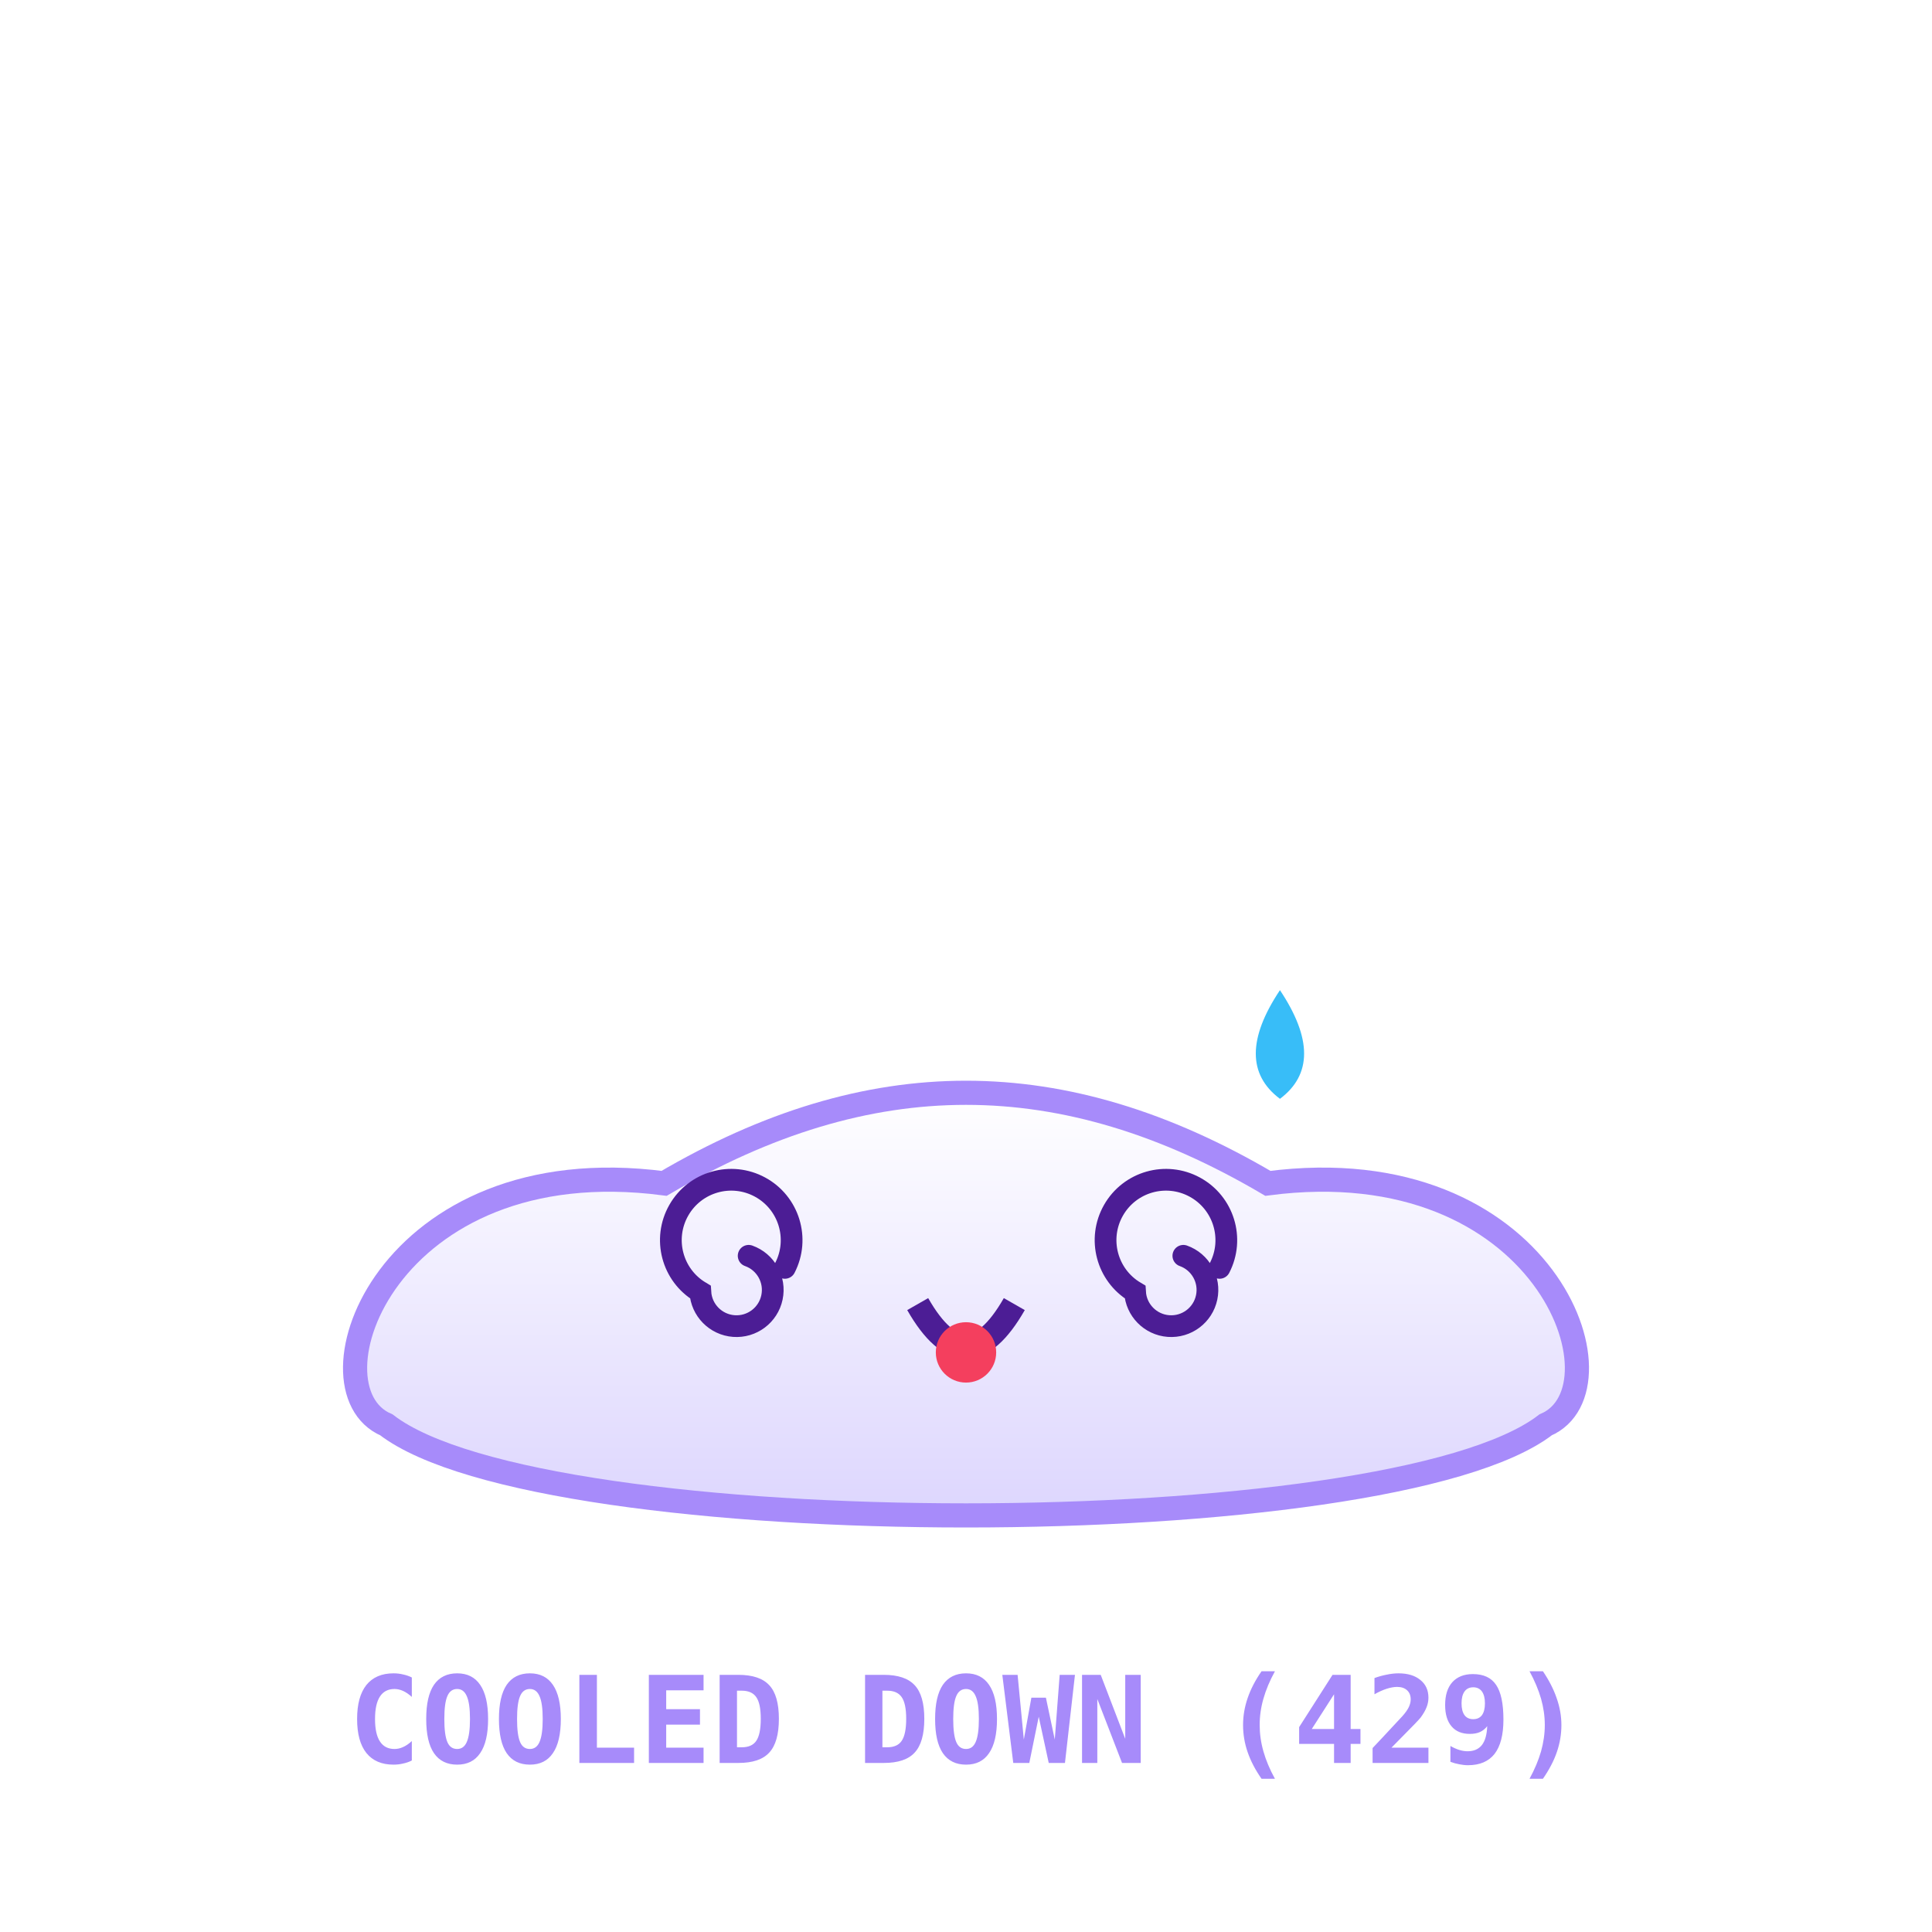
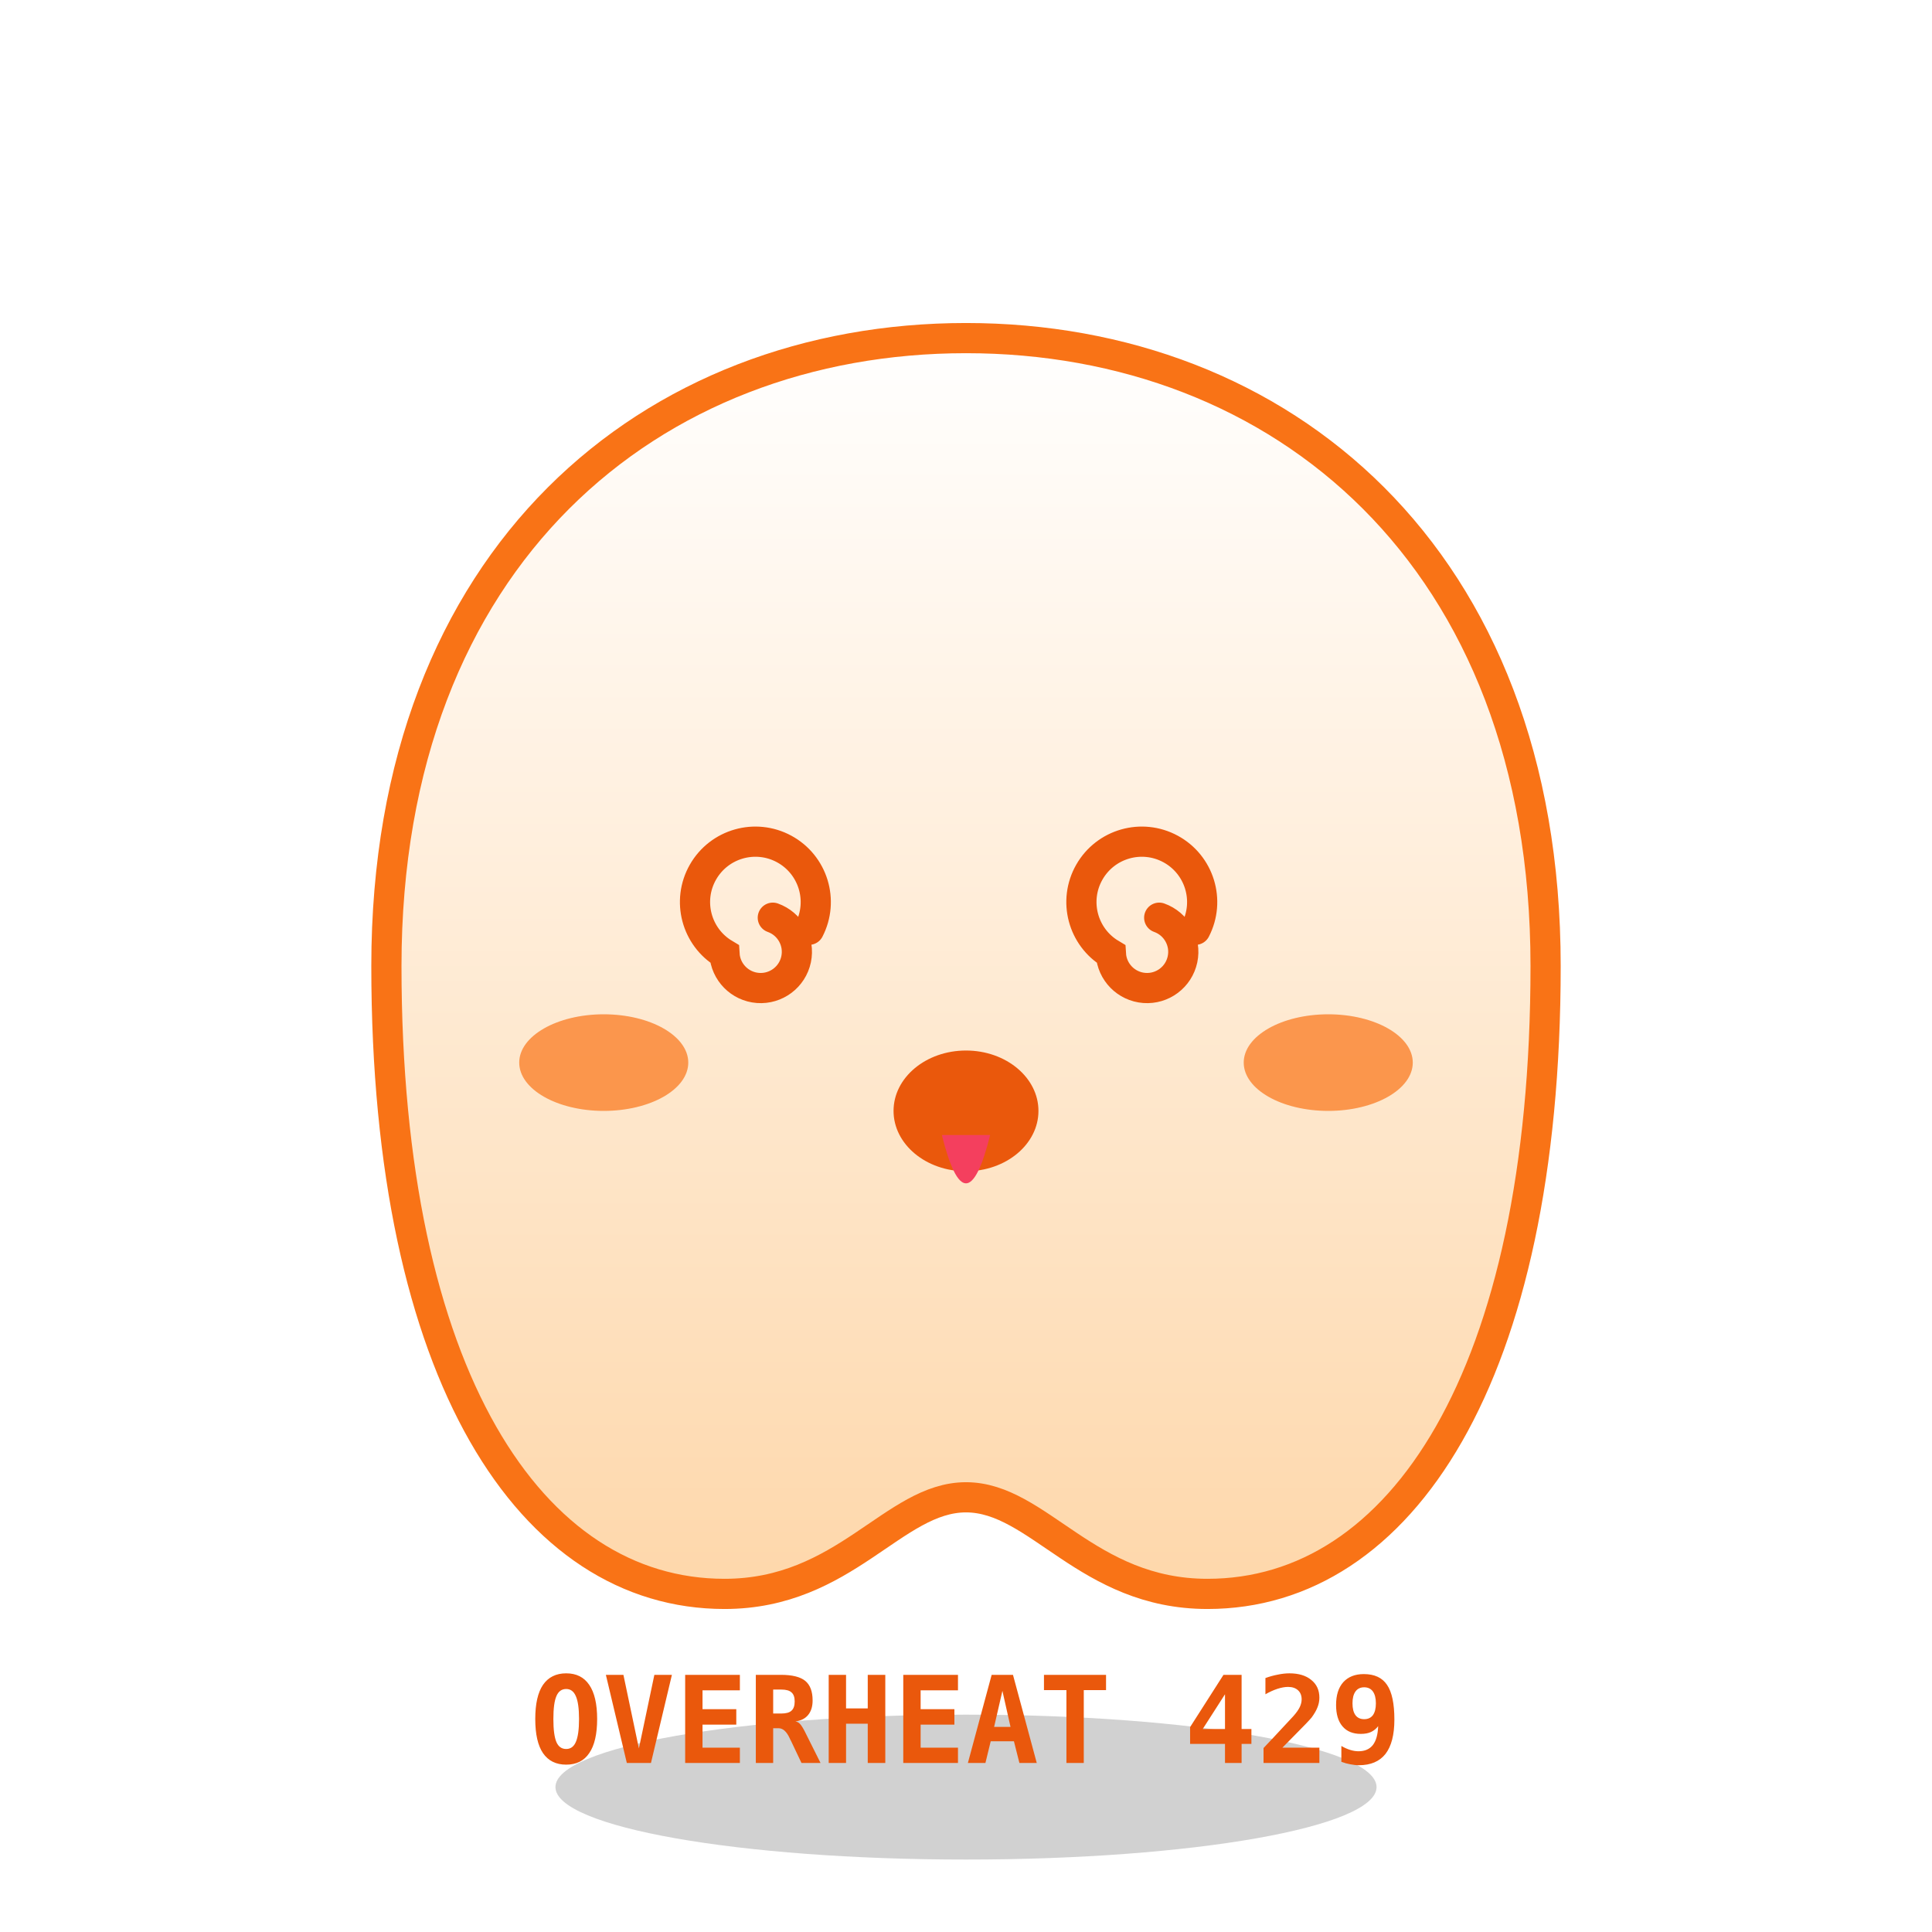
<svg xmlns="http://www.w3.org/2000/svg" viewBox="0 0 160 160" width="100%" height="100%">
  <defs>
-     <linearGradient id="g-puddle" x1="0%" y1="0%" x2="0%" y2="100%">
+     <linearGradient id="ghost-hot-grad" x1="0%" y1="0%" x2="0%" y2="100%">
      <stop offset="0%" stop-color="#ffffff" />
-       <stop offset="100%" stop-color="#ddd6fe" />
+       <stop offset="100%" stop-color="#fed7aa" />
    </linearGradient>
  </defs>
  <style>
-     @keyframes puddleBreathe {
+     @keyframes pantingHead {
      0%, 100% { transform: scale(1, 1); }
-       50% { transform: scale(1.05, 0.95); }
+       50% { transform: scale(1.06, 0.94); }
    }
-     @keyframes sweatDripGhost {
-       0% { transform: translateY(0); opacity: 0; }
-       50% { opacity: 0.9; }
-       100% { transform: translateY(14px); opacity: 0; }
-     }
-     .puddle-ghost { animation: puddleBreathe 2s ease-in-out infinite; transform-origin: 80px 115px; }
-     .drip { animation: sweatDripGhost 1.4s infinite; }
+     .head-pant { animation: pantingHead 0.5s ease-in-out infinite; transform-origin: 80px 145px; }
  </style>
-   <g class="puddle-ghost">
-     <path d="M 32 118 C 25 115 32 95 55 98 C 72 88 88 88 105 98 C 128 95 135 115 128 118 C 115 128 45 128 32 118 Z" fill="url(#g-puddle)" stroke="#a78bfa" stroke-width="2" />
-     <path d="M 62 104 A 3 3 0 1 1 58 107 A 5 5 0 1 1 65 105" fill="none" stroke="#4c1d95" stroke-width="1.8" stroke-linecap="round" />
-     <path d="M 98 104 A 3 3 0 1 1 94 107 A 5 5 0 1 1 101 105" fill="none" stroke="#4c1d95" stroke-width="1.8" stroke-linecap="round" />
-     <path d="M 76 108 Q 80 115 84 108" fill="none" stroke="#4c1d95" stroke-width="2" />
-     <circle cx="80" cy="112" r="2.5" fill="#f43f5e" />
-     <path d="M 106 82 Q 110 88 106 91 Q 102 88 106 82 Z" fill="#38bdf8" class="drip" />
+   <ellipse cx="80" cy="148" rx="34" ry="6" fill="#000000" opacity="0.18" />
+   <g class="head-pant">
+     <path d="M 32 80 C 32 46 54 28 80 28 C 106 28 128 46 128 80 C 128 114 116 132 100 132 C 90 132 86 124 80 124 C 74 124 70 132 60 132 C 44 132 32 114 32 80 Z" fill="url(#ghost-hot-grad)" stroke="#f97316" stroke-width="2.5" />
+     <path d="M 64 76 A 3 3 0 1 1 60 79 A 5 5 0 1 1 67 77" fill="none" stroke="#ea580c" stroke-width="2.5" stroke-linecap="round" />
+     <path d="M 96 76 A 3 3 0 1 1 92 79 A 5 5 0 1 1 99 77" fill="none" stroke="#ea580c" stroke-width="2.5" stroke-linecap="round" />
+     <ellipse cx="80" cy="92" rx="6" ry="5" fill="#ea580c" />
+     <path d="M 78 94 Q 80 102 82 94 Z" fill="#f43f5e" />
+     <ellipse cx="50" cy="88" rx="7" ry="4" fill="#f97316" opacity="0.7" />
+     <ellipse cx="110" cy="88" rx="7" ry="4" fill="#f97316" opacity="0.7" />
  </g>
-   <text x="80" y="146" font-family="monospace" font-size="10" font-weight="bold" fill="#a78bfa" text-anchor="middle">COOLED DOWN (429)</text>
+   <text x="80" y="146" font-family="monospace" font-size="10" font-weight="bold" fill="#ea580c" text-anchor="middle">OVERHEAT 429</text>
</svg>
